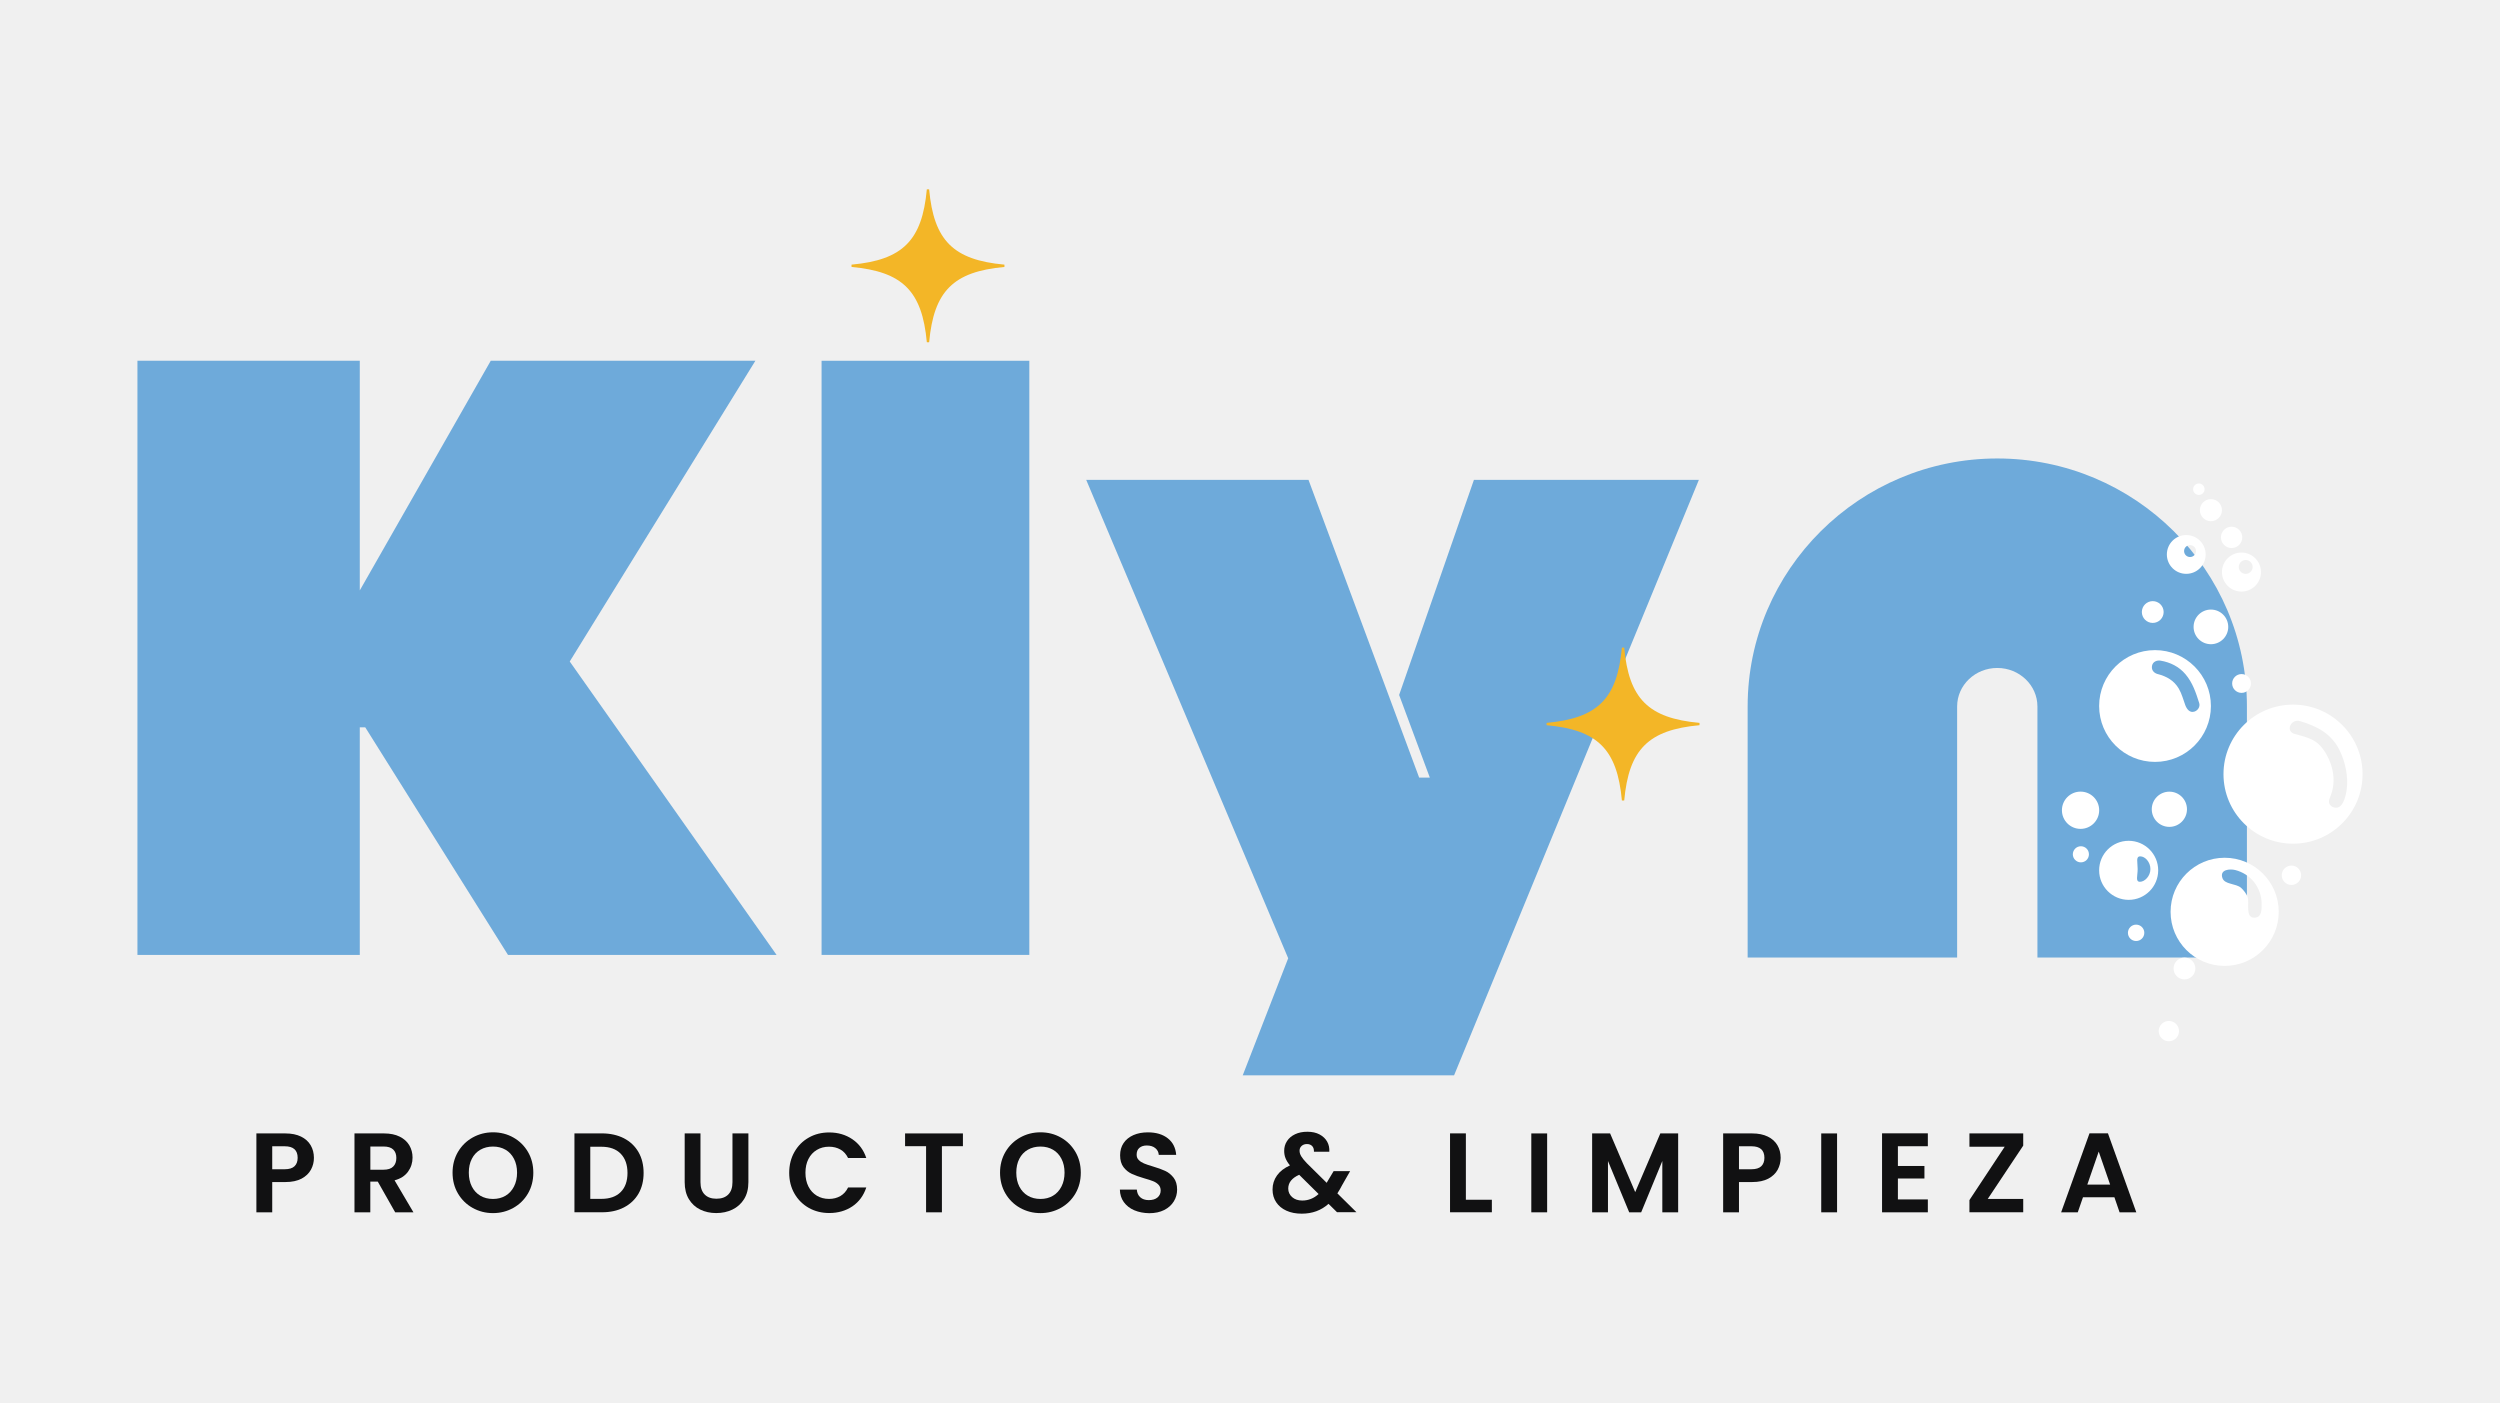
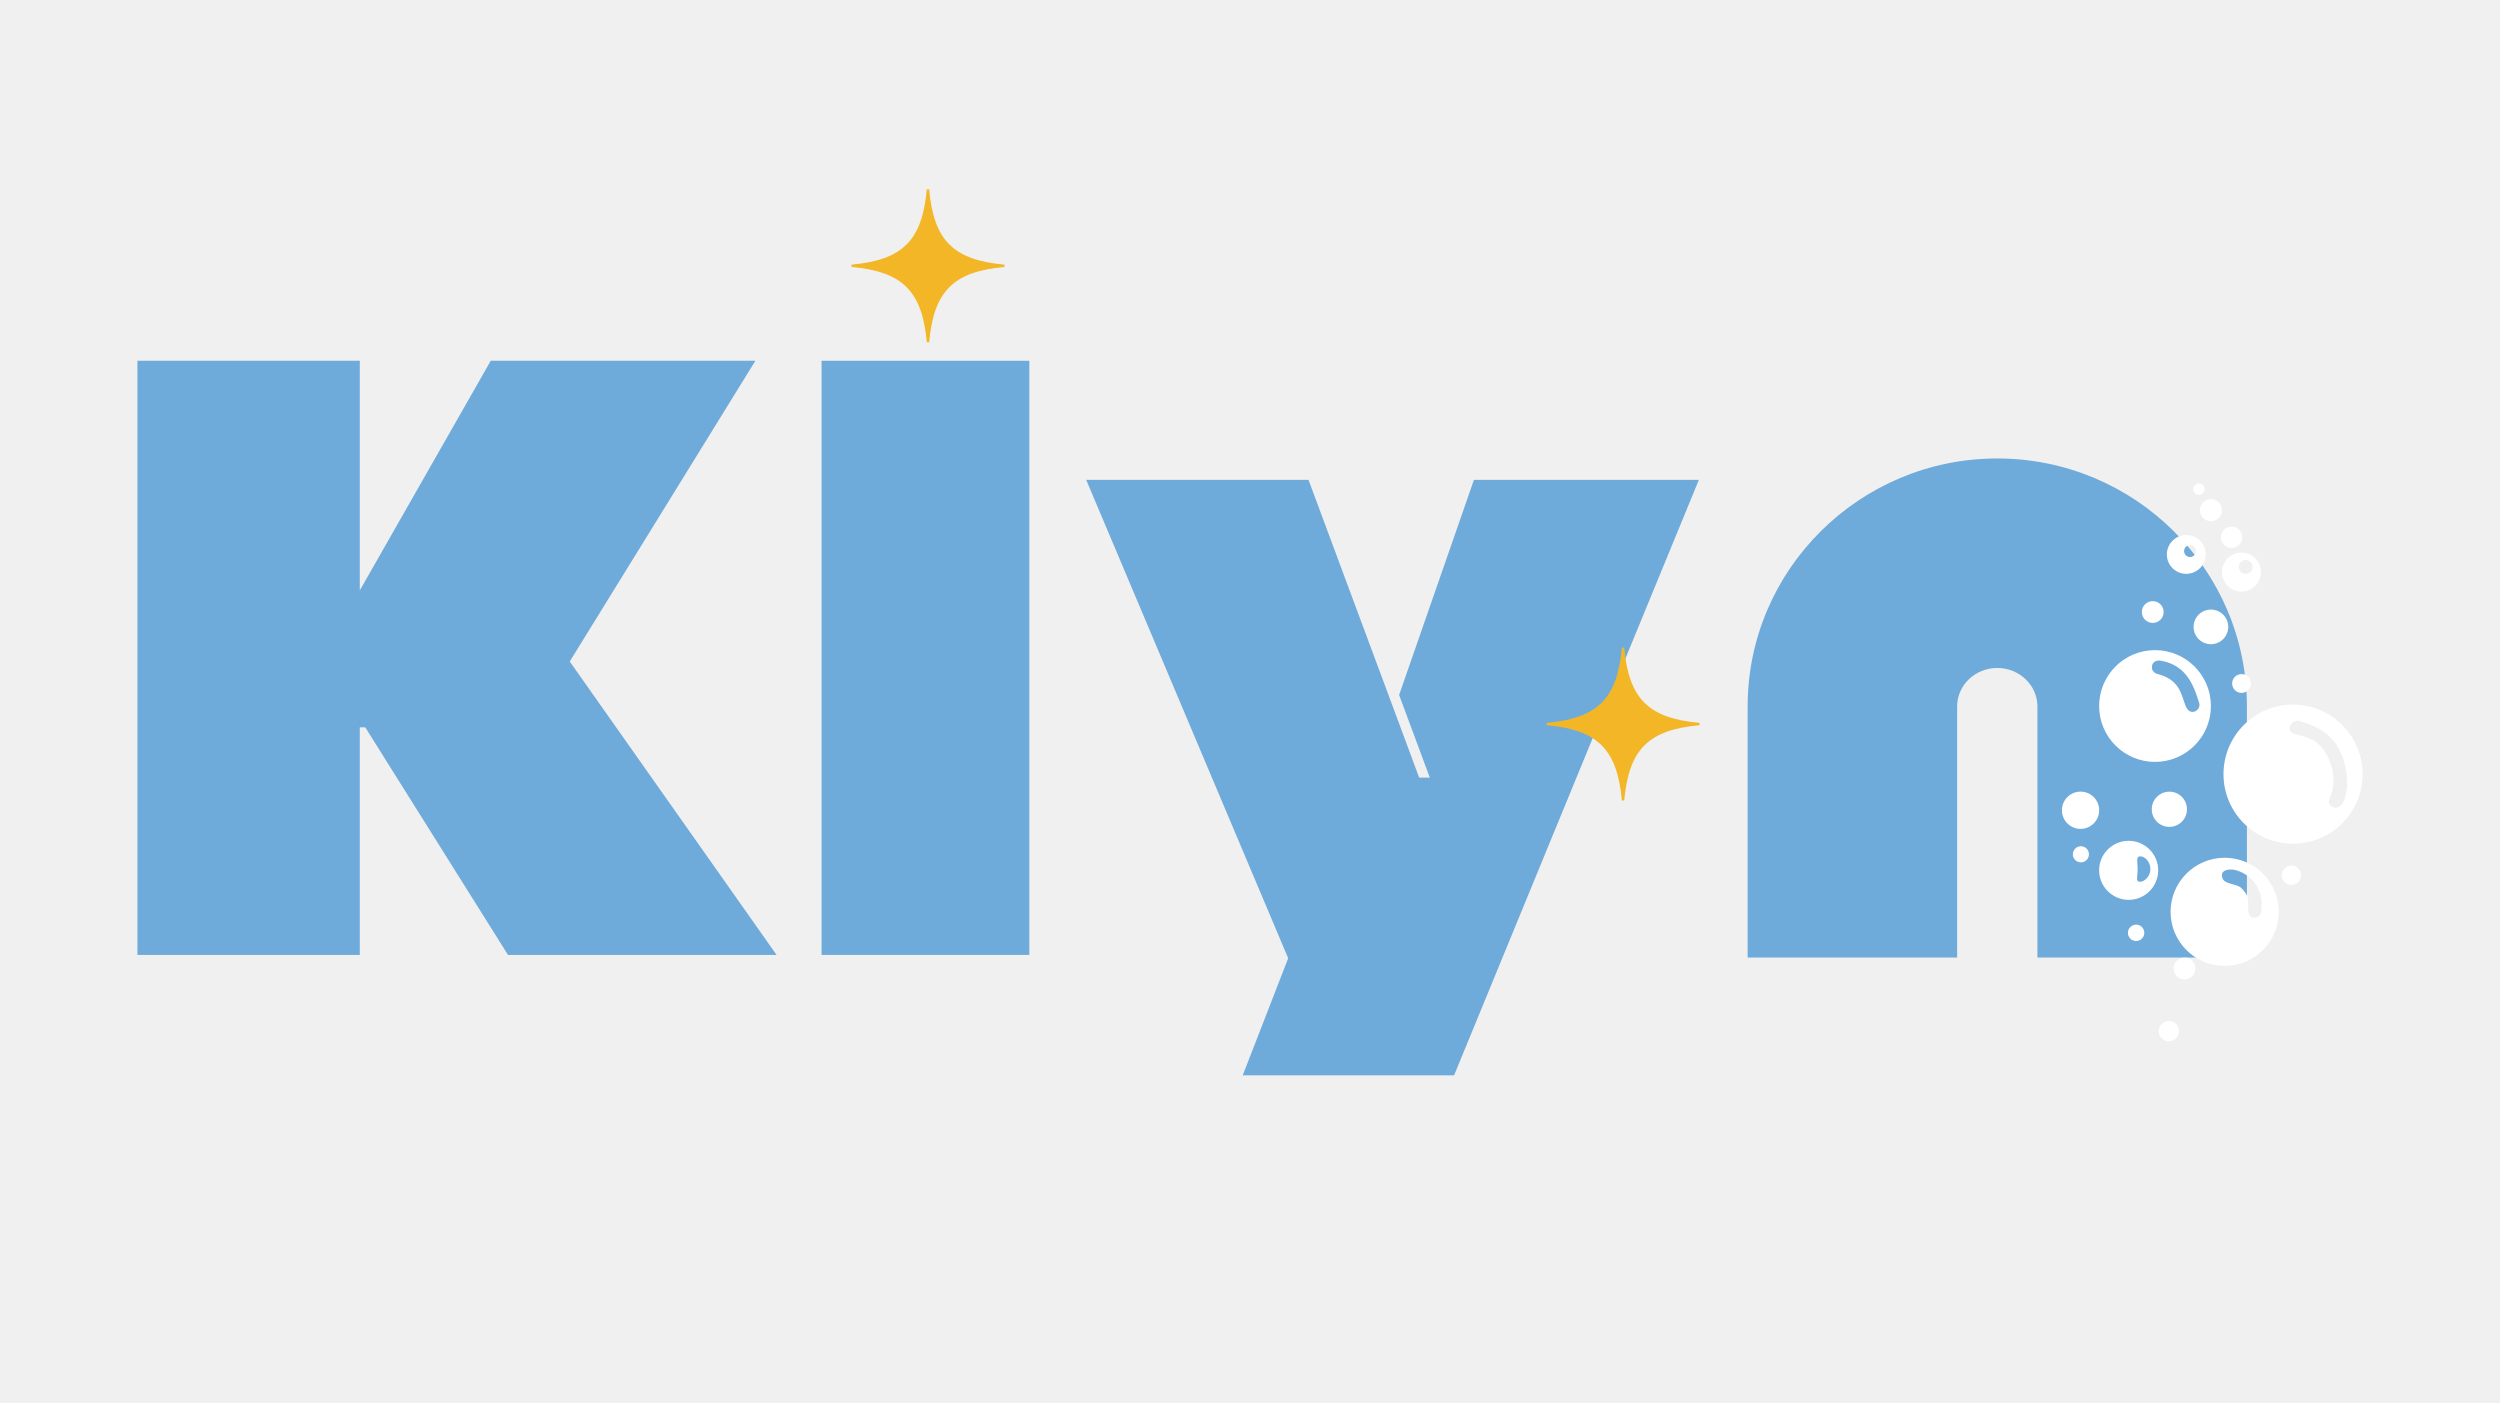
<svg xmlns="http://www.w3.org/2000/svg" version="1.1" id="Capa_1" x="0px" y="0px" viewBox="0 0 536.78 301.23" style="enable-background:new 0 0 536.78 301.23;" xml:space="preserve">
  <style type="text/css">
	.st0{fill:#6EAADA;}
	.st1{fill:#111112;}
	.st2{fill:#FFFFFF;}
	.st3{fill:none;stroke:#E5E6E9;stroke-width:0;stroke-linecap:round;stroke-linejoin:round;}
	.st4{fill:#F3B627;}
</style>
  <g>
    <polygon class="st0" points="109.07,205.03 166.74,205.03 122.33,142.03 162.19,77.46 105.37,77.46 77.25,126.77 77.25,77.46    29.51,77.46 29.51,205.03 77.25,205.03 77.25,156.16 78.42,156.16  " />
    <rect x="176.4" y="77.46" class="st0" width="44.61" height="127.57" />
    <g>
      <path class="st0" d="M482.44,205.6h-44.98v-53.92c0-4.55-3.87-8.26-8.62-8.26s-8.62,3.7-8.62,8.26v53.92h-44.98v-53.92    c0-29.36,24.05-53.24,53.6-53.24c29.56,0,53.6,23.88,53.6,53.24V205.6z" />
    </g>
    <polygon class="st0" points="316.47,103.03 300.41,149.22 307,166.96 304.71,166.96 299.31,152.41 289.83,126.92 280.95,103.03    233.22,103.03 276.59,205.75 266.83,230.88 312.21,230.88 364.77,103.03  " />
-     <g>
-       <path class="st1" d="M66.76,251.15c-0.43,0.79-1.1,1.43-2.01,1.92c-0.91,0.48-2.07,0.73-3.46,0.73h-2.84v6.5h-3.4v-16.94h6.24    c1.31,0,2.43,0.23,3.35,0.68c0.92,0.45,1.61,1.08,2.07,1.87c0.46,0.79,0.69,1.69,0.69,2.69    C67.41,249.51,67.19,250.36,66.76,251.15z M63.23,250.41c0.45-0.43,0.68-1.03,0.68-1.81c0-1.65-0.92-2.48-2.77-2.48h-2.69v4.93    h2.69C62.08,251.05,62.78,250.84,63.23,250.41z" />
-       <path class="st1" d="M84.85,260.3l-3.74-6.6h-1.6v6.6h-3.4v-16.94h6.36c1.31,0,2.43,0.23,3.35,0.69c0.92,0.46,1.61,1.08,2.07,1.87    c0.46,0.78,0.69,1.66,0.69,2.63c0,1.12-0.32,2.12-0.97,3.02c-0.65,0.9-1.61,1.52-2.89,1.86l4.05,6.87H84.85z M79.52,251.15h2.84    c0.92,0,1.61-0.22,2.06-0.67c0.45-0.44,0.68-1.06,0.68-1.86c0-0.78-0.23-1.38-0.68-1.81c-0.45-0.43-1.14-0.64-2.06-0.64h-2.84    V251.15z" />
-       <path class="st1" d="M101.48,259.35c-1.33-0.74-2.38-1.78-3.15-3.09c-0.78-1.32-1.16-2.81-1.16-4.48c0-1.65,0.39-3.13,1.16-4.45    c0.78-1.32,1.83-2.35,3.15-3.09c1.33-0.74,2.78-1.12,4.37-1.12c1.6,0,3.06,0.37,4.38,1.12c1.32,0.74,2.36,1.78,3.13,3.09    c0.77,1.32,1.15,2.8,1.15,4.45c0,1.67-0.38,3.16-1.15,4.48c-0.77,1.32-1.82,2.35-3.14,3.09c-1.33,0.74-2.78,1.12-4.37,1.12    C104.26,260.47,102.81,260.09,101.48,259.35z M108.54,256.74c0.78-0.46,1.38-1.12,1.82-1.98c0.44-0.86,0.66-1.85,0.66-2.98    c0-1.13-0.22-2.12-0.66-2.97c-0.44-0.85-1.04-1.5-1.82-1.95c-0.78-0.45-1.67-0.68-2.69-0.68c-1.02,0-1.92,0.23-2.71,0.68    c-0.78,0.45-1.4,1.1-1.83,1.95c-0.44,0.85-0.65,1.84-0.65,2.97c0,1.13,0.22,2.13,0.65,2.98c0.44,0.86,1.05,1.52,1.83,1.98    c0.78,0.46,1.69,0.69,2.71,0.69C106.87,257.43,107.76,257.2,108.54,256.74z" />
-       <path class="st1" d="M133.96,244.4c1.35,0.7,2.39,1.69,3.13,2.97c0.74,1.29,1.1,2.78,1.1,4.48c0,1.7-0.37,3.18-1.1,4.45    c-0.74,1.27-1.78,2.25-3.13,2.95c-1.35,0.7-2.92,1.04-4.7,1.04h-5.92v-16.94h5.92C131.04,243.36,132.61,243.71,133.96,244.4z     M133.27,255.95c0.97-0.97,1.46-2.34,1.46-4.1s-0.49-3.14-1.46-4.14c-0.97-0.99-2.35-1.49-4.13-1.49h-2.4v11.19h2.4    C130.92,257.41,132.3,256.92,133.27,255.95z" />
-       <path class="st1" d="M150.4,243.36v10.48c0,1.15,0.3,2.03,0.9,2.63c0.6,0.61,1.44,0.91,2.52,0.91c1.1,0,1.95-0.3,2.55-0.91    c0.6-0.61,0.9-1.48,0.9-2.63v-10.48h3.42v10.46c0,1.44-0.31,2.66-0.93,3.65c-0.62,0.99-1.46,1.74-2.5,2.24    c-1.04,0.5-2.2,0.75-3.48,0.75c-1.26,0-2.41-0.25-3.43-0.75c-1.03-0.5-1.84-1.25-2.44-2.24c-0.6-0.99-0.9-2.21-0.9-3.65v-10.46    H150.4z" />
-       <path class="st1" d="M170.58,247.33c0.75-1.32,1.78-2.35,3.08-3.08c1.3-0.74,2.76-1.1,4.38-1.1c1.89,0,3.55,0.49,4.98,1.46    c1.42,0.97,2.42,2.31,2.98,4.03h-3.91c-0.39-0.81-0.93-1.42-1.64-1.82c-0.7-0.4-1.52-0.61-2.44-0.61c-0.99,0-1.87,0.23-2.63,0.69    c-0.77,0.46-1.37,1.11-1.8,1.95c-0.43,0.84-0.64,1.83-0.64,2.96c0,1.12,0.21,2.1,0.64,2.95c0.43,0.85,1.03,1.5,1.8,1.97    c0.77,0.46,1.65,0.69,2.63,0.69c0.92,0,1.73-0.21,2.44-0.62c0.7-0.41,1.25-1.02,1.64-1.83H186c-0.57,1.73-1.56,3.08-2.97,4.04    c-1.42,0.96-3.08,1.44-4.99,1.44c-1.62,0-3.08-0.37-4.38-1.1c-1.3-0.74-2.33-1.76-3.08-3.07c-0.75-1.31-1.13-2.8-1.13-4.47    S169.83,248.64,170.58,247.33z" />
-       <path class="st1" d="M206.75,243.36v2.74h-4.51v14.2h-3.4v-14.2h-4.51v-2.74H206.75z" />
-       <path class="st1" d="M219.03,259.35c-1.33-0.74-2.38-1.78-3.15-3.09s-1.16-2.81-1.16-4.48c0-1.65,0.39-3.13,1.16-4.45    c0.78-1.32,1.83-2.35,3.15-3.09c1.33-0.74,2.78-1.12,4.37-1.12c1.6,0,3.06,0.37,4.38,1.12c1.32,0.74,2.36,1.78,3.13,3.09    c0.77,1.32,1.15,2.8,1.15,4.45c0,1.67-0.38,3.16-1.15,4.48c-0.77,1.32-1.82,2.35-3.14,3.09c-1.33,0.74-2.78,1.12-4.37,1.12    C221.81,260.47,220.36,260.09,219.03,259.35z M226.09,256.74c0.78-0.46,1.38-1.12,1.82-1.98c0.44-0.86,0.66-1.85,0.66-2.98    c0-1.13-0.22-2.12-0.66-2.97c-0.44-0.85-1.04-1.5-1.82-1.95c-0.78-0.45-1.67-0.68-2.69-0.68c-1.02,0-1.92,0.23-2.71,0.68    c-0.78,0.45-1.4,1.1-1.83,1.95c-0.44,0.85-0.65,1.84-0.65,2.97c0,1.13,0.22,2.13,0.65,2.98c0.44,0.86,1.05,1.52,1.83,1.98    c0.78,0.46,1.69,0.69,2.71,0.69C224.42,257.43,225.32,257.2,226.09,256.74z" />
-       <path class="st1" d="M243.55,259.86c-0.95-0.4-1.69-0.99-2.25-1.75c-0.55-0.76-0.83-1.66-0.85-2.69h3.64    c0.05,0.7,0.29,1.25,0.74,1.65c0.44,0.4,1.06,0.61,1.83,0.61c0.79,0,1.42-0.19,1.87-0.57c0.45-0.38,0.68-0.88,0.68-1.49    c0-0.5-0.15-0.91-0.46-1.24c-0.31-0.32-0.69-0.58-1.15-0.76c-0.46-0.19-1.1-0.39-1.91-0.62c-1.1-0.32-1.99-0.64-2.68-0.96    c-0.69-0.32-1.28-0.79-1.77-1.43c-0.49-0.64-0.74-1.49-0.74-2.56c0-1,0.25-1.88,0.75-2.62c0.5-0.74,1.21-1.31,2.11-1.71    c0.91-0.4,1.94-0.59,3.11-0.59c1.75,0,3.17,0.42,4.26,1.27c1.09,0.85,1.69,2.04,1.81,3.56h-3.74c-0.03-0.58-0.28-1.06-0.74-1.44    c-0.46-0.38-1.07-0.57-1.83-0.57c-0.66,0-1.19,0.17-1.59,0.51c-0.4,0.34-0.59,0.83-0.59,1.48c0,0.45,0.15,0.83,0.45,1.13    c0.3,0.3,0.67,0.54,1.12,0.73c0.45,0.19,1.07,0.4,1.88,0.64c1.1,0.32,2,0.65,2.69,0.97c0.7,0.32,1.29,0.81,1.8,1.46    c0.5,0.65,0.75,1.5,0.75,2.55c0,0.91-0.23,1.75-0.7,2.52c-0.47,0.78-1.16,1.4-2.06,1.86c-0.91,0.46-1.98,0.69-3.23,0.69    C245.56,260.47,244.5,260.26,243.55,259.86z" />
-       <path class="st1" d="M287.1,260.3l-1.85-1.82c-1.57,1.41-3.49,2.11-5.75,2.11c-1.25,0-2.34-0.21-3.29-0.64    c-0.95-0.43-1.68-1.04-2.2-1.82c-0.52-0.78-0.78-1.69-0.78-2.73c0-1.12,0.32-2.12,0.95-3.01c0.63-0.89,1.56-1.61,2.79-2.16    c-0.44-0.53-0.75-1.05-0.95-1.54s-0.29-1.02-0.29-1.59c0-0.78,0.2-1.48,0.61-2.1c0.4-0.62,0.98-1.11,1.74-1.47    c0.75-0.36,1.63-0.53,2.63-0.53c1.02,0,1.89,0.19,2.62,0.58c0.73,0.39,1.27,0.91,1.63,1.55c0.36,0.65,0.51,1.37,0.46,2.16h-3.3    c0.02-0.53-0.11-0.94-0.39-1.23c-0.28-0.28-0.65-0.42-1.12-0.42c-0.45,0-0.83,0.13-1.13,0.4c-0.3,0.27-0.45,0.61-0.45,1.03    c0,0.4,0.12,0.8,0.36,1.2s0.64,0.89,1.19,1.47l4.27,4.22c0.03-0.03,0.06-0.06,0.07-0.1c0.02-0.03,0.03-0.06,0.05-0.1l1.38-2.31    h3.54l-1.7,2.98c-0.32,0.63-0.67,1.23-1.04,1.8l4.1,4.05H287.1z M283.12,256.37l-4.17-4.13c-1.57,0.7-2.35,1.68-2.35,2.96    c0,0.73,0.28,1.34,0.83,1.83c0.55,0.49,1.28,0.74,2.18,0.74C280.93,257.77,282.1,257.3,283.12,256.37z" />
-       <path class="st1" d="M314.74,257.6h5.58v2.69h-8.98v-16.94h3.4V257.6z" />
-       <path class="st1" d="M332.19,243.36v16.94h-3.4v-16.94H332.19z" />
-       <path class="st1" d="M360.32,243.36v16.94h-3.4v-11.02l-4.54,11.02h-2.57l-4.56-11.02v11.02h-3.4v-16.94h3.86l5.39,12.6l5.39-12.6    H360.32z" />
-       <path class="st1" d="M381.69,251.15c-0.43,0.79-1.1,1.43-2.01,1.92c-0.91,0.48-2.07,0.73-3.46,0.73h-2.84v6.5h-3.4v-16.94h6.24    c1.31,0,2.43,0.23,3.35,0.68c0.92,0.45,1.61,1.08,2.07,1.87c0.46,0.79,0.69,1.69,0.69,2.69    C382.33,249.51,382.11,250.36,381.69,251.15z M378.16,250.41c0.45-0.43,0.68-1.03,0.68-1.81c0-1.65-0.92-2.48-2.77-2.48h-2.69    v4.93h2.69C377.01,251.05,377.7,250.84,378.16,250.41z" />
-       <path class="st1" d="M394.44,243.36v16.94h-3.4v-16.94H394.44z" />
-       <path class="st1" d="M407.5,246.1v4.25h5.7v2.69h-5.7v4.49h6.43v2.77h-9.83v-16.96h9.83v2.77H407.5z" />
-       <path class="st1" d="M426.79,257.43h7.62v2.86h-11.55v-2.62l7.57-11.45h-7.57v-2.86h11.55v2.62L426.79,257.43z" />
-       <path class="st1" d="M453.99,257.07h-6.75l-1.12,3.23h-3.57l6.09-16.96h3.96l6.09,16.96h-3.59L453.99,257.07z M453.07,254.35    l-2.45-7.09l-2.45,7.09H453.07z" />
-     </g>
    <g>
      <g id="XMLID_5_">
        <g>
          <path class="st2" d="M492.34,151.29c8.25,0,14.93,6.69,14.93,14.93c0,8.25-6.68,14.93-14.93,14.93      c-8.25,0-14.93-6.69-14.93-14.93C477.41,157.97,484.09,151.29,492.34,151.29z M503.84,169.69c0.44-2.78-0.27-6.11-1.51-8.62      c-1.75-3.54-4.81-5.13-8.42-6.22c-2.07-0.63-3.26,2.18-1.22,2.74c1.7,0.46,3.7,0.89,5.05,2.1c1.39,1.24,2.4,3.23,2.91,5      c0.57,2.01,0.54,4.2-0.22,6.14c-0.16,0.41-0.36,0.82-0.37,1.25c-0.02,0.65,0.51,1.15,1.11,1.3      C503.05,173.86,503.64,170.97,503.84,169.69z" />
          <circle class="st2" cx="492" cy="187.93" r="2.08" />
          <path class="st2" d="M477.66,184.17c6.41,0,11.61,5.2,11.61,11.61c0,6.42-5.2,11.61-11.61,11.61c-6.42,0-11.61-5.2-11.61-11.61      C466.05,189.37,471.25,184.17,477.66,184.17z M484.08,197.04c1.62-0.07,1.52-1.85,1.52-3.03c-0.02-1.67-0.6-3.34-1.65-4.65      c-1.01-1.25-2.44-2.15-4-2.55c-1.14-0.29-3.38-0.15-2.78,1.69c0.23,0.72,0.95,1.02,1.76,1.24c0.8,0.23,1.68,0.4,2.23,0.87      c0.57,0.5,1.26,1.39,1.47,2.12C482.96,193.96,482.07,197.13,484.08,197.04z" />
          <path class="st2" d="M481.27,118.64c2.31,0,4.19,1.88,4.19,4.19c0,2.31-1.88,4.19-4.19,4.19c-2.31,0-4.19-1.88-4.19-4.19      C477.08,120.51,478.96,118.64,481.27,118.64z M483.67,121.73c0-0.82-0.67-1.49-1.49-1.49c-0.82,0-1.49,0.67-1.49,1.49      s0.66,1.49,1.49,1.49C483,123.21,483.67,122.55,483.67,121.73z" />
          <circle class="st2" cx="481.29" cy="146.75" r="2.02" />
          <circle class="st2" cx="479.15" cy="115.38" r="2.29" />
          <circle class="st2" cx="474.71" cy="134.6" r="3.72" />
          <path class="st2" d="M474.71,107.17c1.31,0,2.37,1.06,2.37,2.37c0,1.31-1.07,2.37-2.37,2.37s-2.37-1.07-2.37-2.37      C472.34,108.23,473.4,107.17,474.71,107.17z" />
          <circle class="st2" cx="472.12" cy="105.04" r="1.23" />
          <path class="st2" d="M469.41,114.88c2.3,0,4.17,1.86,4.17,4.17c0,2.3-1.86,4.16-4.17,4.16c-2.3,0-4.16-1.86-4.16-4.16      C465.25,116.75,467.11,114.88,469.41,114.88z M471.51,118.32c0-0.7-0.57-1.28-1.28-1.28c-0.71,0-1.28,0.57-1.28,1.28      c0,0.71,0.57,1.28,1.28,1.28C470.93,119.6,471.51,119.03,471.51,118.32z" />
          <path class="st2" d="M462.71,139.59c6.62,0,12,5.37,12,12c0,6.63-5.37,12-12,12c-6.63,0-12-5.37-12-12      C450.71,144.96,456.08,139.59,462.71,139.59z M471.16,152.79c0.74-0.24,1.28-1.03,1.04-1.82c-0.7-2.21-1.41-4.39-2.95-6.2      c-1.39-1.64-3.26-2.57-5.35-2.92c-0.76-0.13-1.63,0.2-1.82,1.03c-0.2,0.88,0.28,1.53,1.04,1.8c0.06,0.02,0.12,0.04,0.18,0.05      c1.9,0.49,3.49,1.39,4.51,3.12c0.67,1.14,0.95,2.37,1.41,3.59C469.54,152.26,470.17,153.11,471.16,152.79z" />
          <circle class="st2" cx="469.03" cy="207.95" r="2.34" />
          <circle class="st2" cx="465.79" cy="173.76" r="3.78" />
          <circle class="st2" cx="465.68" cy="221.39" r="2.18" />
          <circle class="st2" cx="462.22" cy="131.41" r="2.34" />
          <path class="st2" d="M457.05,180.53c3.5,0,6.34,2.84,6.34,6.34c0,3.5-2.84,6.34-6.34,6.34c-3.5,0-6.34-2.84-6.34-6.34      C450.71,183.36,453.55,180.53,457.05,180.53z M461.72,186.6c0-1.52-1.15-2.73-2.17-2.73c-1.02,0-0.57,1.22-0.57,2.73      c0,1.51-0.53,2.73,0.5,2.73C460.5,189.33,461.72,188.11,461.72,186.6z" />
          <circle class="st2" cx="458.65" cy="200.29" r="1.76" />
          <circle class="st2" cx="446.72" cy="173.97" r="4" />
          <path class="st2" d="M446.79,181.7c0.96,0,1.73,0.77,1.73,1.73c0,0.96-0.78,1.73-1.73,1.73c-0.95,0-1.73-0.78-1.73-1.73      C445.07,182.47,445.84,181.7,446.79,181.7z" />
        </g>
        <g>
          <circle class="st3" cx="465.68" cy="221.39" r="2.18" />
          <circle class="st3" cx="469.03" cy="207.95" r="2.34" />
          <circle class="st3" cx="458.65" cy="200.29" r="1.76" />
          <circle class="st3" cx="492" cy="187.93" r="2.08" />
          <path class="st3" d="M445.07,183.43c0,0.96,0.78,1.73,1.73,1.73c0.96,0,1.73-0.78,1.73-1.73c0-0.96-0.78-1.73-1.73-1.73      C445.84,181.7,445.07,182.47,445.07,183.43z" />
          <circle class="st3" cx="465.79" cy="173.76" r="3.78" />
          <circle class="st3" cx="446.72" cy="173.97" r="4" />
          <circle class="st3" cx="462.22" cy="131.41" r="2.34" />
          <circle class="st3" cx="481.29" cy="146.75" r="2.02" />
          <circle class="st3" cx="479.15" cy="115.38" r="2.29" />
          <path class="st3" d="M477.08,109.54c0-1.31-1.07-2.37-2.37-2.37s-2.37,1.06-2.37,2.37c0,1.31,1.06,2.37,2.37,2.37      S477.08,110.85,477.08,109.54z" />
          <circle class="st3" cx="472.12" cy="105.04" r="1.23" />
        </g>
      </g>
    </g>
    <g>
      <path class="st4" d="M364.9,155.21c0,0.08,0.01,0.17,0.01,0.25s-0.01,0.17-0.01,0.25c-10.98,1-15.16,5.19-16.16,16.16    c-0.08,0-0.17,0.01-0.25,0.01c-0.08,0-0.17-0.01-0.25-0.01c-1-10.97-5.19-15.16-16.16-16.16c0-0.08-0.01-0.17-0.01-0.25    s0.01-0.17,0.01-0.25c10.98-1,15.16-5.19,16.16-16.16c0.08,0,0.17-0.01,0.25-0.01c0.08,0,0.17,0.01,0.25,0.01    C349.73,150.03,353.92,154.21,364.9,155.21z" />
      <path class="st4" d="M215.66,56.82c0,0.08,0.01,0.17,0.01,0.25s-0.01,0.17-0.01,0.25c-10.98,1-15.16,5.19-16.16,16.16    c-0.08,0-0.17,0.01-0.25,0.01c-0.08,0-0.17-0.01-0.25-0.01c-1-10.98-5.19-15.16-16.16-16.16c0-0.08-0.01-0.17-0.01-0.25    s0.01-0.17,0.01-0.25c10.98-1,15.16-5.19,16.16-16.16c0.08,0,0.17-0.01,0.25-0.01c0.08,0,0.17,0.01,0.25,0.01    C200.49,51.63,204.68,55.82,215.66,56.82z" />
    </g>
  </g>
</svg>
